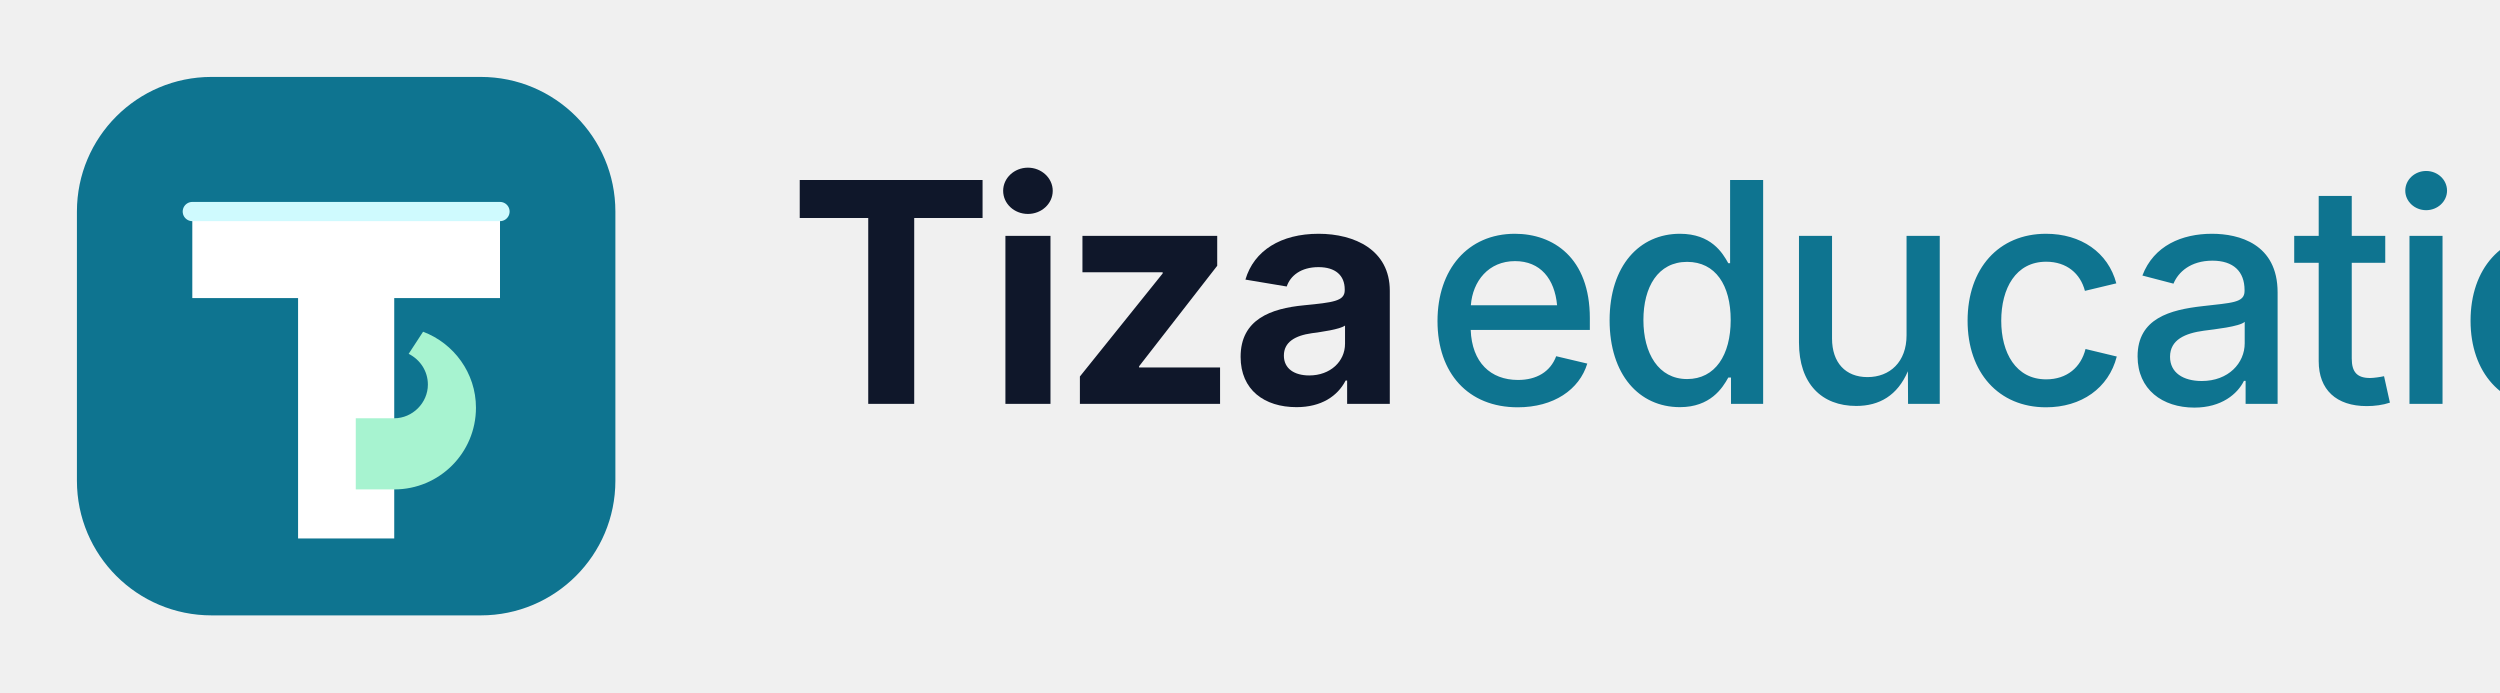
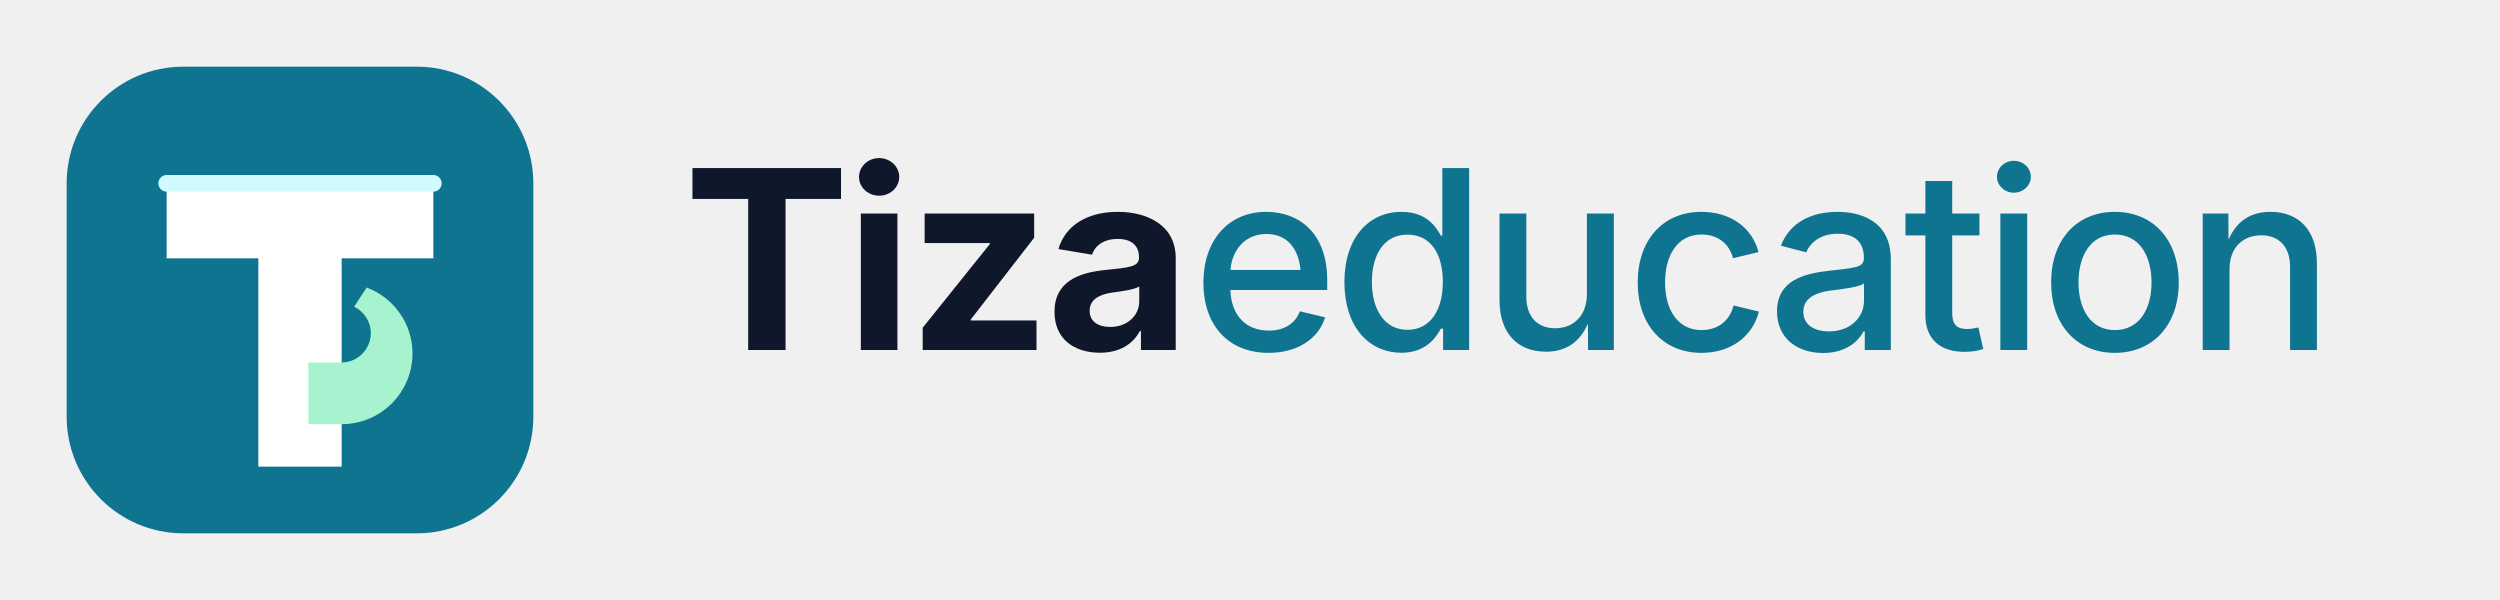
- <svg xmlns="http://www.w3.org/2000/svg" width="260" height="72" viewBox="0 0 260 72" fill="none" role="img" aria-labelledby="title desc">
+ <svg xmlns="http://www.w3.org/2000/svg" width="300" height="72" viewBox="0 0 300 72" fill="none" role="img" aria-labelledby="title desc">
  <rect x="8" y="8" width="56" height="56" rx="14" fill="#0E7490" />
  <path d="M20 22H52V31H41V56H31V31H20V22Z" fill="white" />
  <path d="M44 34.5C47.2 35.7 49.5 38.8 49.5 42.4C49.5 47.1 45.7 50.9 41 50.9H37V43.5H41C42.9 43.5 44.5 41.9 44.5 40C44.5 38.6 43.7 37.4 42.5 36.8L44 34.5Z" fill="#A7F3D0" />
  <path d="M20 22H52" stroke="#CFFAFE" stroke-width="2" stroke-linecap="round" />
-   <text x="82" y="42" fill="#0F172A" font-family="Inter, Arial, Helvetica, sans-serif" font-size="32" font-weight="700" letter-spacing="-0.8">Tiza</text>
-   <text x="148" y="42" fill="#0E7490" font-family="Inter, Arial, Helvetica, sans-serif" font-size="32" font-weight="500" letter-spacing="-0.9">education</text>
+   <text x="82" y="42" fill="#0F172A" font-family="Inter, Arial, Helvetica, sans-serif" font-size="30" font-weight="700" letter-spacing="-0.6">Tiza</text>
+   <text x="143" y="42" fill="#0E7490" font-family="Inter, Arial, Helvetica, sans-serif" font-size="30" font-weight="500" letter-spacing="-0.7">education</text>
</svg>
